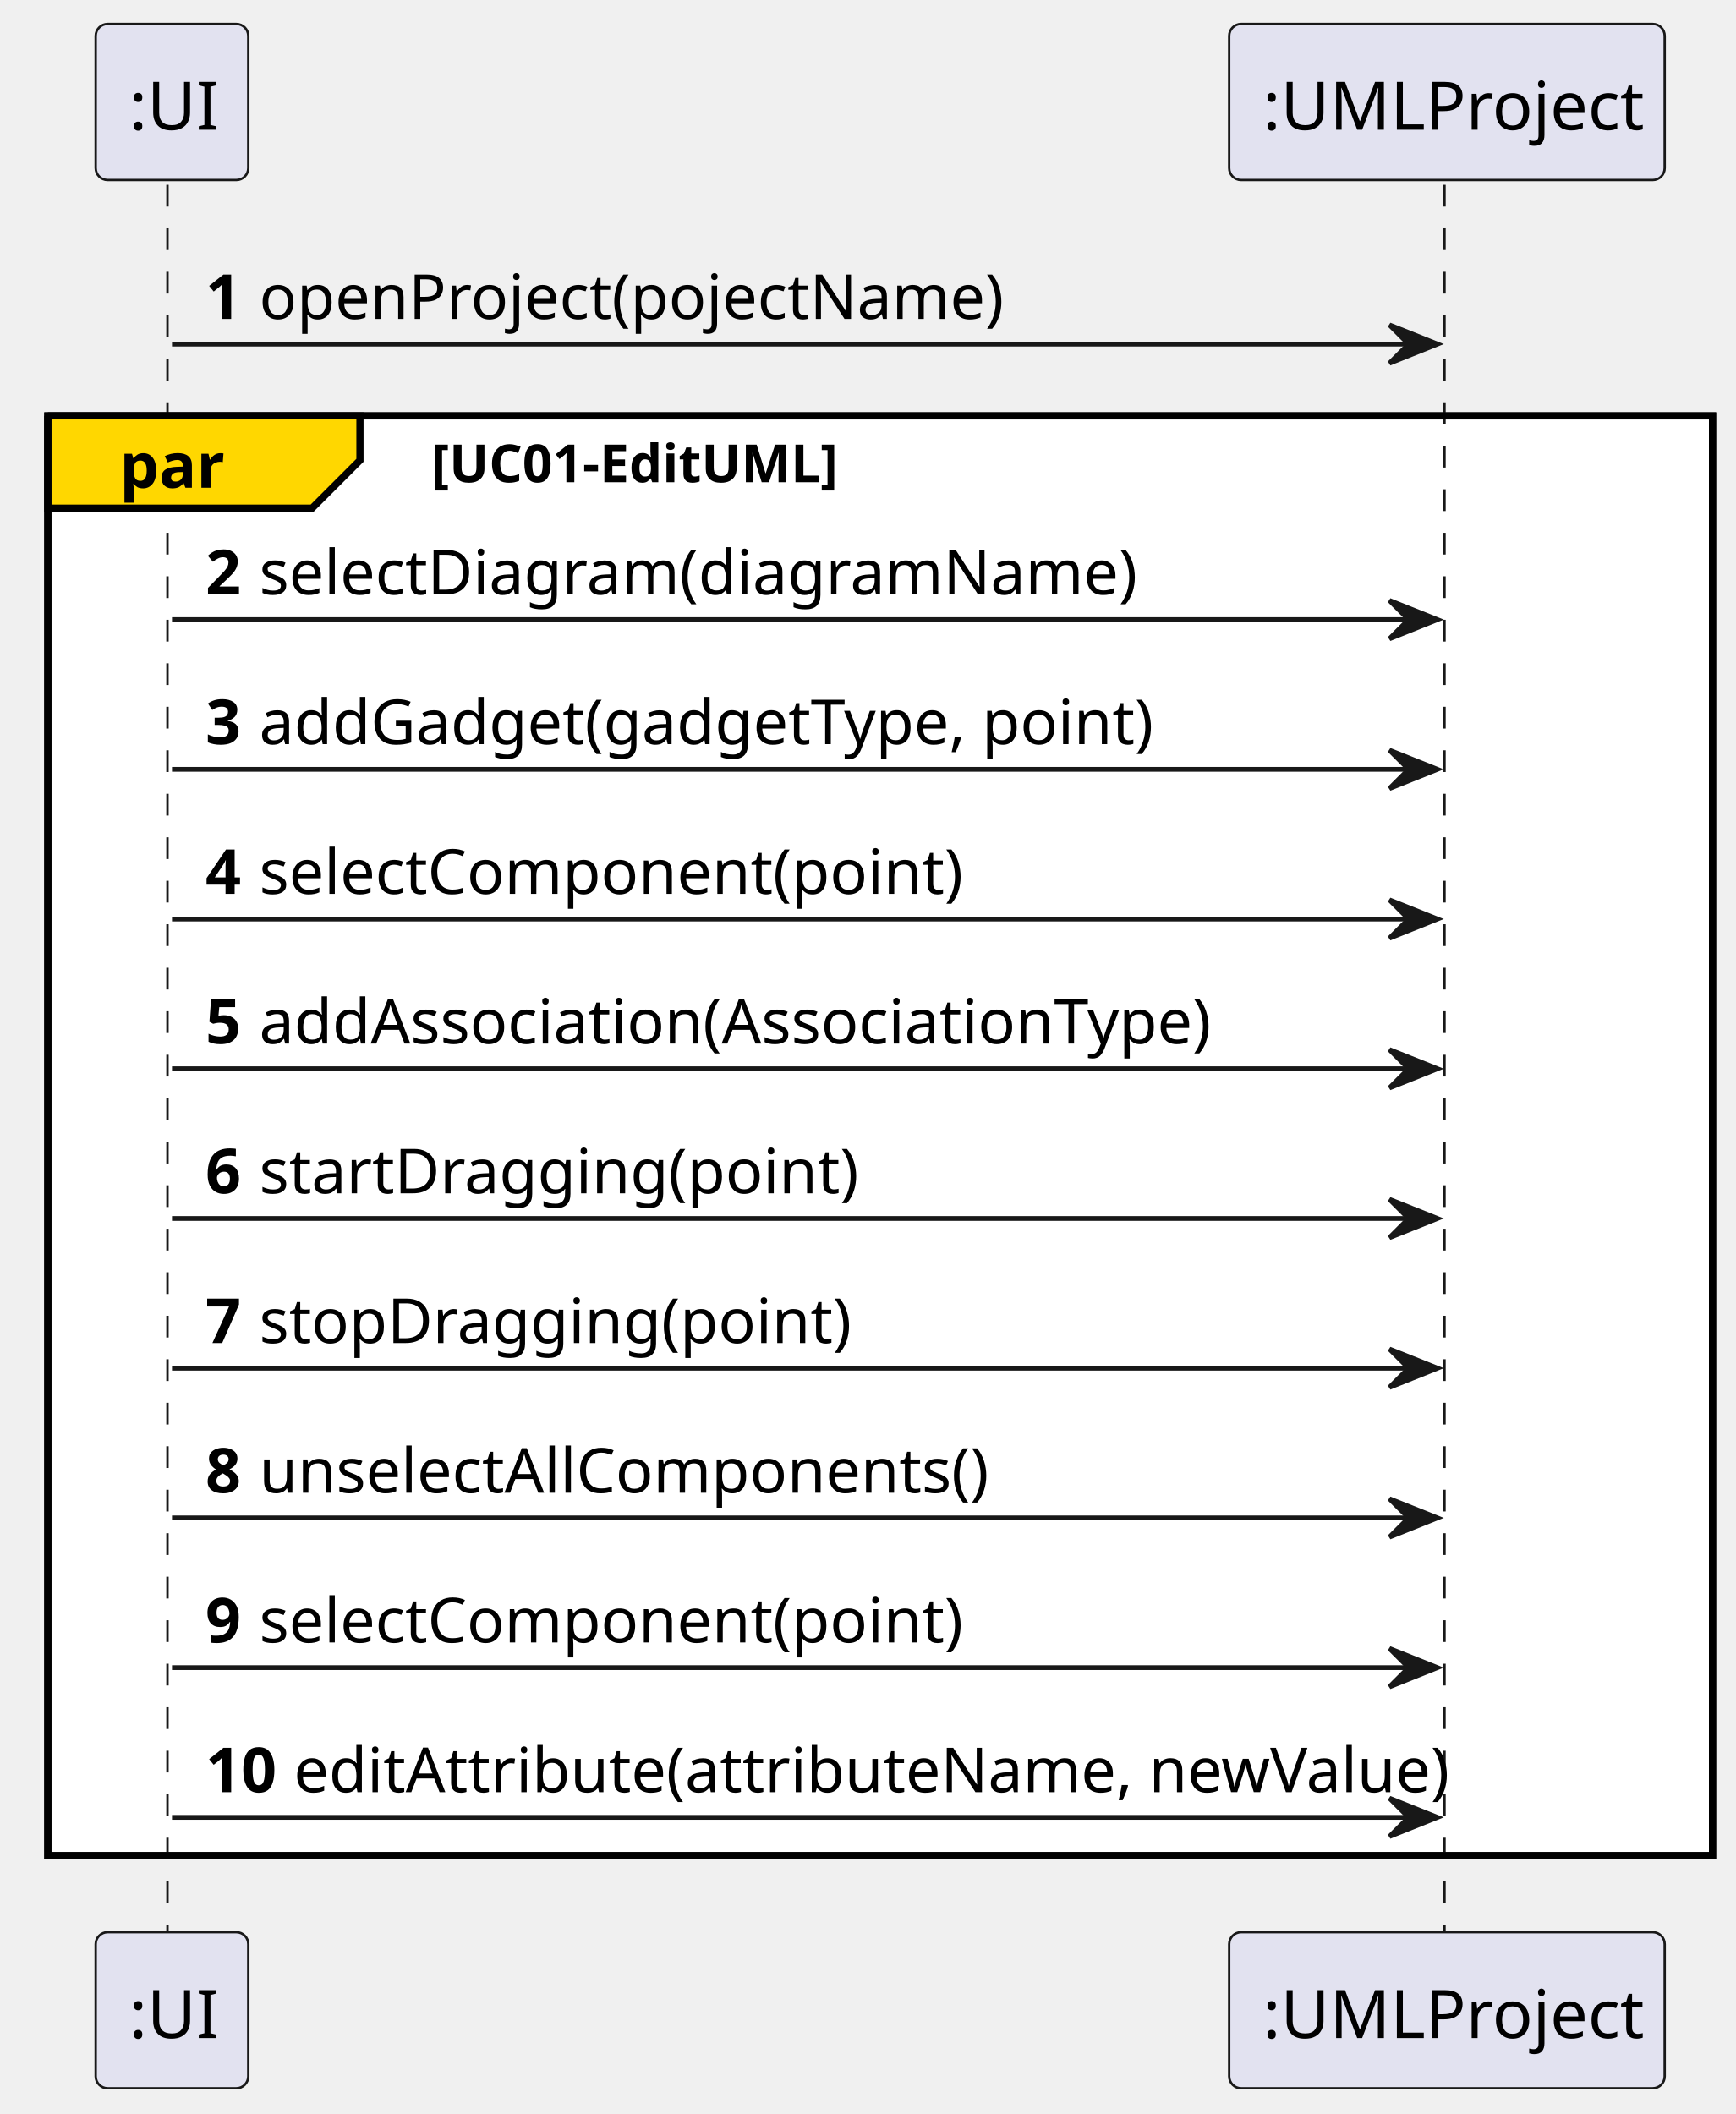
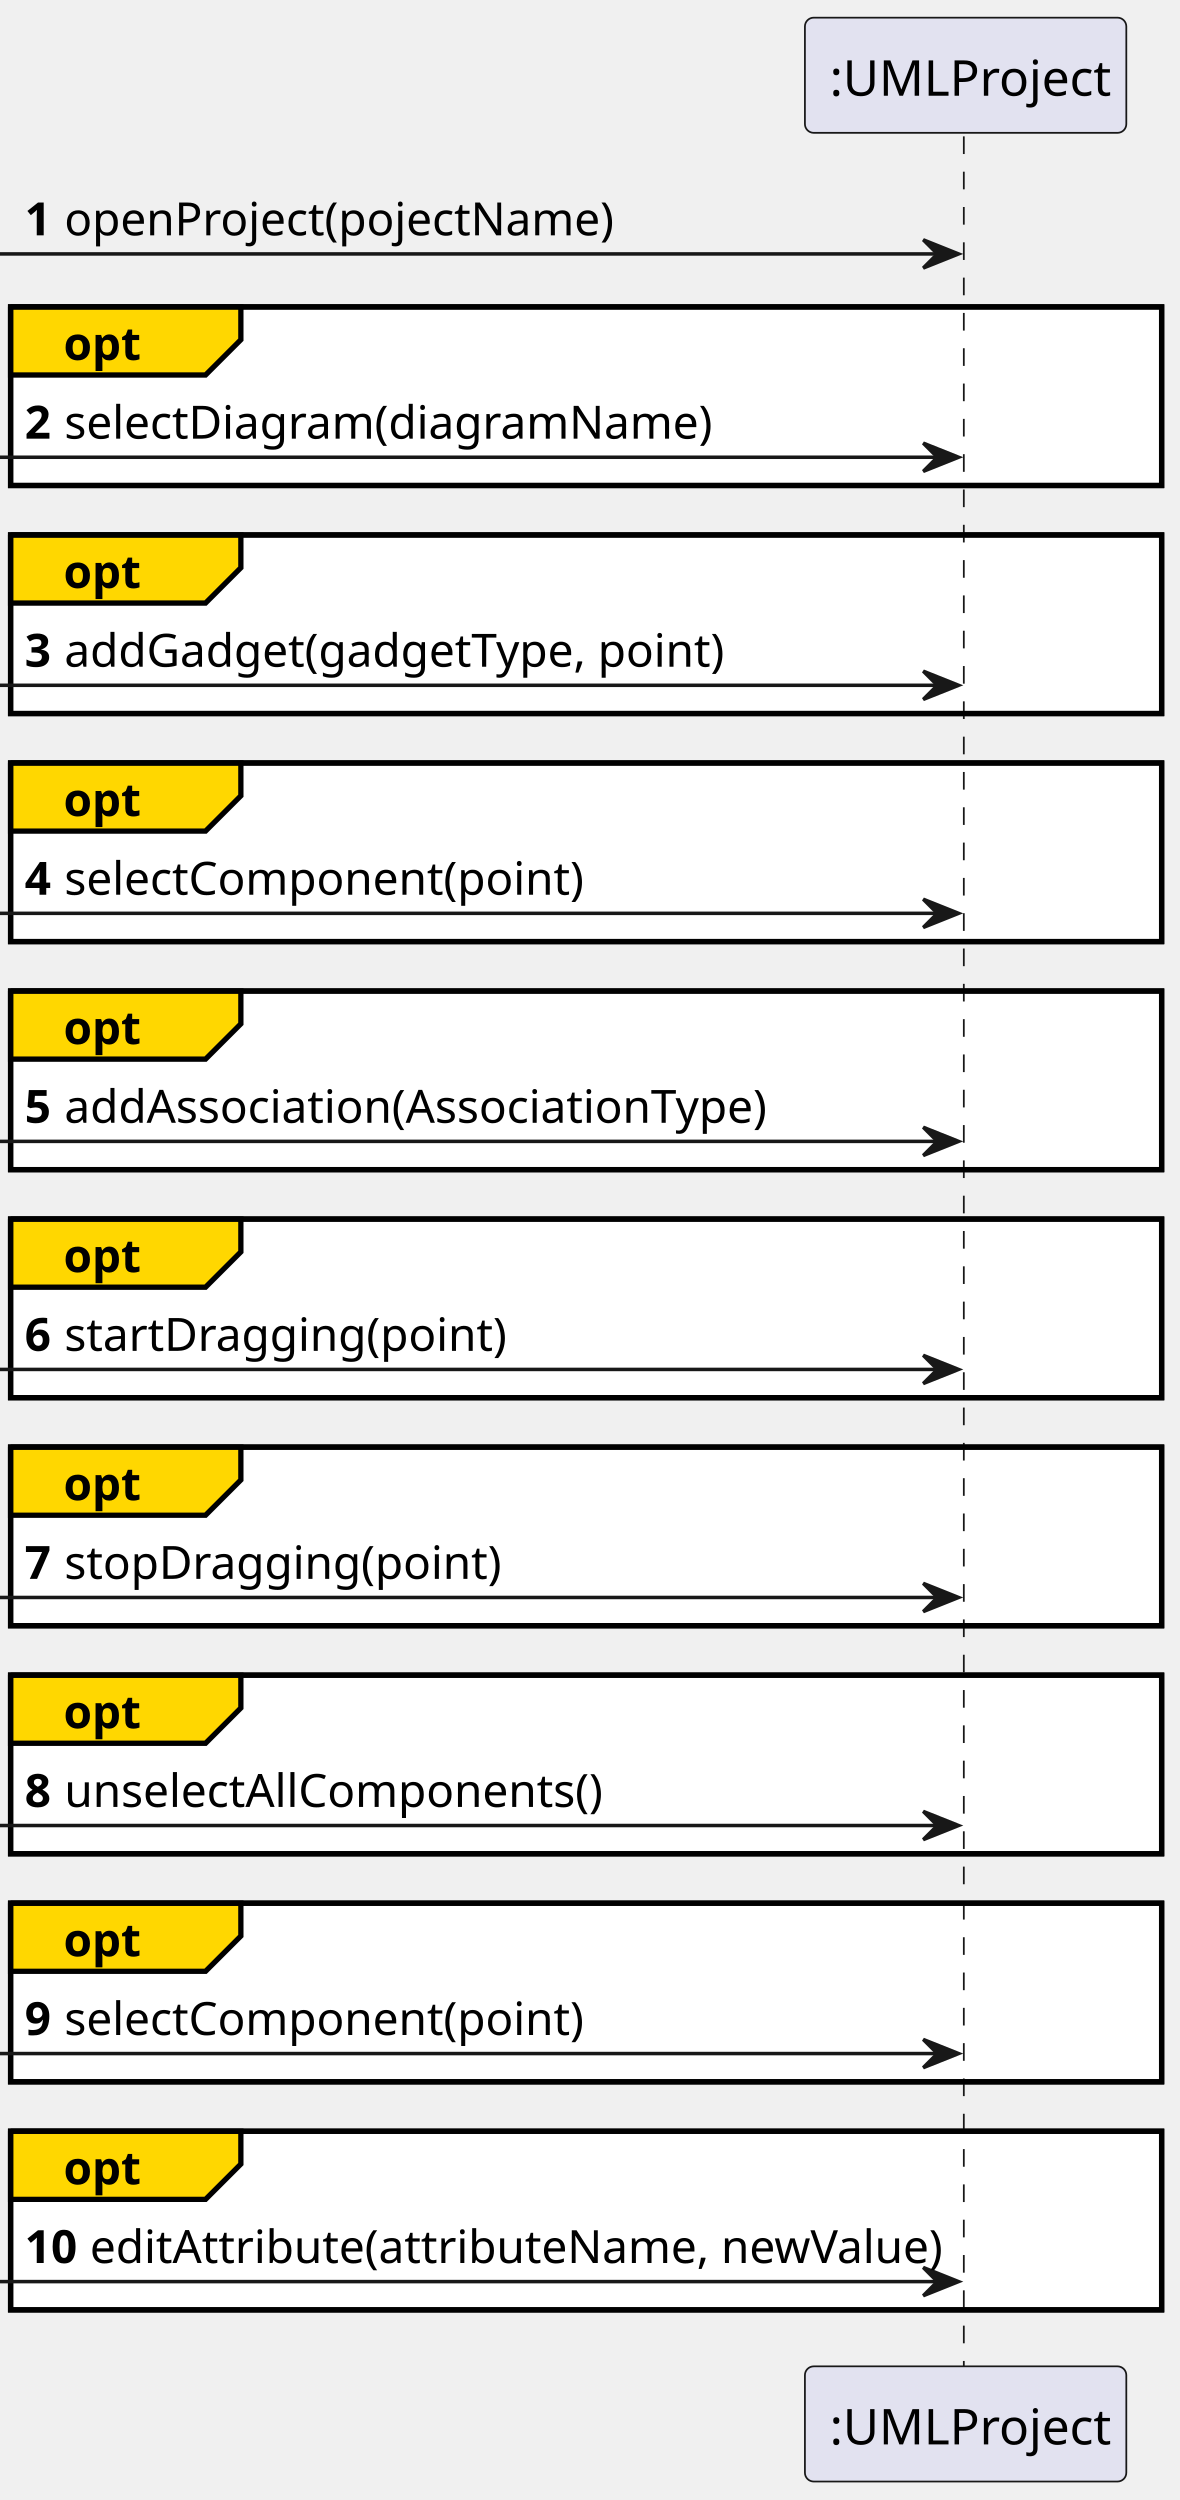
- <svg xmlns="http://www.w3.org/2000/svg" contentStyleType="text/css" height="486.2px" preserveAspectRatio="none" style="width:399px;height:486px;background:#FFFFFF;" version="1.1" viewBox="0 0 399 486" width="399.3px" zoomAndPan="magnify">
+ <svg xmlns="http://www.w3.org/2000/svg" contentStyleType="text/css" height="708px" preserveAspectRatio="none" style="width:334px;height:708px;background:#FFFFFF;" version="1.1" viewBox="0 0 334 708" width="334px" zoomAndPan="magnify">
  <defs />
  <g>
-     <rect fill="#FFFFFF" height="331.001" style="stroke:#000000;stroke-width:1.65;" width="382.709" x="11" y="95.603" />
-     <line style="stroke:#181818;stroke-width:0.55;stroke-dasharray:5.0,5.0;" x1="38.5" x2="38.5" y1="42.483" y2="445.305" />
-     <line style="stroke:#181818;stroke-width:0.55;stroke-dasharray:5.0,5.0;" x1="332.087" x2="332.087" y1="42.483" y2="445.305" />
-     <rect fill="#E2E2F0" height="35.883" rx="2.75" ry="2.75" style="stroke:#181818;stroke-width:0.55;" width="35.079" x="22" y="5.5" />
-     <text fill="#000000" font-family="sans-serif" font-size="15.4" lengthAdjust="spacing" textLength="19.679" x="29.7" y="29.818">:UI</text>
-     <rect fill="#E2E2F0" height="35.883" rx="2.75" ry="2.75" style="stroke:#181818;stroke-width:0.55;" width="35.079" x="22" y="444.204" />
-     <text fill="#000000" font-family="sans-serif" font-size="15.4" lengthAdjust="spacing" textLength="19.679" x="29.7" y="468.523">:UI</text>
-     <rect fill="#E2E2F0" height="35.883" rx="2.75" ry="2.75" style="stroke:#181818;stroke-width:0.55;" width="100.123" x="282.587" y="5.5" />
-     <text fill="#000000" font-family="sans-serif" font-size="15.4" lengthAdjust="spacing" textLength="84.723" x="290.287" y="29.818">:UMLProject</text>
-     <rect fill="#E2E2F0" height="35.883" rx="2.75" ry="2.75" style="stroke:#181818;stroke-width:0.55;" width="100.123" x="282.587" y="444.204" />
-     <text fill="#000000" font-family="sans-serif" font-size="15.4" lengthAdjust="spacing" textLength="84.723" x="290.287" y="468.523">:UMLProject</text>
-     <polygon fill="#181818" points="319.448,74.703,330.448,79.103,319.448,83.503,323.848,79.103" style="stroke:#181818;stroke-width:1.1;" />
-     <line style="stroke:#181818;stroke-width:1.1;" x1="39.539" x2="326.048" y1="79.103" y2="79.103" />
-     <text fill="#000000" font-family="sans-serif" font-size="14.3" font-weight="bold" lengthAdjust="spacing" textLength="7.953" x="47.239" y="73.314">1</text>
-     <text fill="#000000" font-family="sans-serif" font-size="14.3" lengthAdjust="spacing" textLength="162.146" x="59.592" y="73.314">openProject(pojectName)</text>
-     <path d="M11,95.603 L82.753,95.603 L82.753,105.823 L71.753,116.823 L11,116.823 L11,95.603 " fill="#FFD700" style="stroke:#000000;stroke-width:1.65;" />
-     <rect fill="none" height="331.001" style="stroke:#000000;stroke-width:1.65;" width="382.709" x="11" y="95.603" />
-     <text fill="#000000" font-family="sans-serif" font-size="14.3" font-weight="bold" lengthAdjust="spacing" textLength="22.253" x="27.5" y="112.135">par</text>
-     <text fill="#000000" font-family="sans-serif" font-size="12.1" font-weight="bold" lengthAdjust="spacing" textLength="92.085" x="99.253" y="110.86">[UC01-EditUML]</text>
-     <polygon fill="#181818" points="319.448,138.044,330.448,142.444,319.448,146.844,323.848,142.444" style="stroke:#181818;stroke-width:1.1;" />
-     <line style="stroke:#181818;stroke-width:1.1;" x1="39.539" x2="326.048" y1="142.444" y2="142.444" />
-     <text fill="#000000" font-family="sans-serif" font-size="14.3" font-weight="bold" lengthAdjust="spacing" textLength="7.953" x="47.239" y="136.655">2</text>
-     <text fill="#000000" font-family="sans-serif" font-size="14.3" lengthAdjust="spacing" textLength="190.725" x="59.592" y="136.655">selectDiagram(diagramName)</text>
-     <polygon fill="#181818" points="319.448,172.464,330.448,176.864,319.448,181.264,323.848,176.864" style="stroke:#181818;stroke-width:1.1;" />
-     <line style="stroke:#181818;stroke-width:1.1;" x1="39.539" x2="326.048" y1="176.864" y2="176.864" />
-     <text fill="#000000" font-family="sans-serif" font-size="14.3" font-weight="bold" lengthAdjust="spacing" textLength="7.953" x="47.239" y="171.075">3</text>
-     <text fill="#000000" font-family="sans-serif" font-size="14.3" lengthAdjust="spacing" textLength="194.775" x="59.592" y="171.075">addGadget(gadgetType, point)</text>
-     <polygon fill="#181818" points="319.448,206.884,330.448,211.284,319.448,215.684,323.848,211.284" style="stroke:#181818;stroke-width:1.1;" />
-     <line style="stroke:#181818;stroke-width:1.1;" x1="39.539" x2="326.048" y1="211.284" y2="211.284" />
-     <text fill="#000000" font-family="sans-serif" font-size="14.3" font-weight="bold" lengthAdjust="spacing" textLength="7.953" x="47.239" y="205.495">4</text>
-     <text fill="#000000" font-family="sans-serif" font-size="14.3" lengthAdjust="spacing" textLength="151.819" x="59.592" y="205.495">selectComponent(point)</text>
-     <polygon fill="#181818" points="319.448,241.304,330.448,245.704,319.448,250.104,323.848,245.704" style="stroke:#181818;stroke-width:1.1;" />
-     <line style="stroke:#181818;stroke-width:1.1;" x1="39.539" x2="326.048" y1="245.704" y2="245.704" />
-     <text fill="#000000" font-family="sans-serif" font-size="14.3" font-weight="bold" lengthAdjust="spacing" textLength="7.953" x="47.239" y="239.915">5</text>
-     <text fill="#000000" font-family="sans-serif" font-size="14.3" lengthAdjust="spacing" textLength="211.428" x="59.592" y="239.915">addAssociation(AssociationType)</text>
-     <polygon fill="#181818" points="319.448,275.724,330.448,280.124,319.448,284.524,323.848,280.124" style="stroke:#181818;stroke-width:1.1;" />
-     <line style="stroke:#181818;stroke-width:1.1;" x1="39.539" x2="326.048" y1="280.124" y2="280.124" />
-     <text fill="#000000" font-family="sans-serif" font-size="14.3" font-weight="bold" lengthAdjust="spacing" textLength="7.953" x="47.239" y="274.335">6</text>
-     <text fill="#000000" font-family="sans-serif" font-size="14.3" lengthAdjust="spacing" textLength="126.375" x="59.592" y="274.335">startDragging(point)</text>
-     <polygon fill="#181818" points="319.448,310.144,330.448,314.544,319.448,318.944,323.848,314.544" style="stroke:#181818;stroke-width:1.1;" />
-     <line style="stroke:#181818;stroke-width:1.1;" x1="39.539" x2="326.048" y1="314.544" y2="314.544" />
-     <text fill="#000000" font-family="sans-serif" font-size="14.3" font-weight="bold" lengthAdjust="spacing" textLength="7.953" x="47.239" y="308.755">7</text>
-     <text fill="#000000" font-family="sans-serif" font-size="14.3" lengthAdjust="spacing" textLength="125.593" x="59.592" y="308.755">stopDragging(point)</text>
-     <polygon fill="#181818" points="319.448,344.564,330.448,348.964,319.448,353.364,323.848,348.964" style="stroke:#181818;stroke-width:1.1;" />
-     <line style="stroke:#181818;stroke-width:1.1;" x1="39.539" x2="326.048" y1="348.964" y2="348.964" />
-     <text fill="#000000" font-family="sans-serif" font-size="14.3" font-weight="bold" lengthAdjust="spacing" textLength="7.953" x="47.239" y="343.175">8</text>
-     <text fill="#000000" font-family="sans-serif" font-size="14.3" lengthAdjust="spacing" textLength="159.758" x="59.592" y="343.175">unselectAllComponents()</text>
-     <polygon fill="#181818" points="319.448,378.984,330.448,383.384,319.448,387.784,323.848,383.384" style="stroke:#181818;stroke-width:1.1;" />
-     <line style="stroke:#181818;stroke-width:1.1;" x1="39.539" x2="326.048" y1="383.384" y2="383.384" />
-     <text fill="#000000" font-family="sans-serif" font-size="14.3" font-weight="bold" lengthAdjust="spacing" textLength="7.953" x="47.239" y="377.595">9</text>
-     <text fill="#000000" font-family="sans-serif" font-size="14.3" lengthAdjust="spacing" textLength="151.819" x="59.592" y="377.595">selectComponent(point)</text>
-     <polygon fill="#181818" points="319.448,413.404,330.448,417.805,319.448,422.204,323.848,417.805" style="stroke:#181818;stroke-width:1.1;" />
-     <line style="stroke:#181818;stroke-width:1.1;" x1="39.539" x2="326.048" y1="417.805" y2="417.805" />
-     <text fill="#000000" font-family="sans-serif" font-size="14.3" font-weight="bold" lengthAdjust="spacing" textLength="15.906" x="47.239" y="412.015">10</text>
-     <text fill="#000000" font-family="sans-serif" font-size="14.3" lengthAdjust="spacing" textLength="246.403" x="67.545" y="412.015">editAttribute(attributeName, newValue)</text>
+     <rect fill="#FFFFFF" height="50.582" style="stroke:#000000;stroke-width:1.5;" width="325.973" x="3" y="86.912" />
+     <rect fill="#FFFFFF" height="50.582" style="stroke:#000000;stroke-width:1.5;" width="325.973" x="3" y="151.494" />
+     <rect fill="#FFFFFF" height="50.582" style="stroke:#000000;stroke-width:1.5;" width="325.973" x="3" y="216.076" />
+     <rect fill="#FFFFFF" height="50.582" style="stroke:#000000;stroke-width:1.5;" width="325.973" x="3" y="280.658" />
+     <rect fill="#FFFFFF" height="50.582" style="stroke:#000000;stroke-width:1.5;" width="325.973" x="3" y="345.24" />
+     <rect fill="#FFFFFF" height="50.582" style="stroke:#000000;stroke-width:1.5;" width="325.973" x="3" y="409.822" />
+     <rect fill="#FFFFFF" height="50.582" style="stroke:#000000;stroke-width:1.5;" width="325.973" x="3" y="474.404" />
+     <rect fill="#FFFFFF" height="50.582" style="stroke:#000000;stroke-width:1.5;" width="325.973" x="3" y="538.986" />
+     <rect fill="#FFFFFF" height="50.582" style="stroke:#000000;stroke-width:1.5;" width="325.973" x="3" y="603.568" />
+     <line style="stroke:#181818;stroke-width:0.5;stroke-dasharray:5.0,5.0;" x1="272.952" x2="272.952" y1="38.621" y2="671.15" />
+     <rect fill="#E2E2F0" height="32.621" rx="2.5" ry="2.5" style="stroke:#181818;stroke-width:0.5;" width="91.02" x="227.952" y="5" />
+     <text fill="#000000" font-family="sans-serif" font-size="14" lengthAdjust="spacing" textLength="77.02" x="234.952" y="27.107">:UMLProject</text>
+     <rect fill="#E2E2F0" height="32.621" rx="2.5" ry="2.5" style="stroke:#181818;stroke-width:0.5;" width="91.02" x="227.952" y="670.15" />
+     <text fill="#000000" font-family="sans-serif" font-size="14" lengthAdjust="spacing" textLength="77.02" x="234.952" y="692.258">:UMLProject</text>
+     <polygon fill="#181818" points="261.462,67.912,271.462,71.912,261.462,75.912,265.462,71.912" style="stroke:#181818;stroke-width:1.0;" />
+     <line style="stroke:#181818;stroke-width:1.0;" x1="0" x2="267.462" y1="71.912" y2="71.912" />
+     <text fill="#000000" font-family="sans-serif" font-size="13" font-weight="bold" lengthAdjust="spacing" textLength="7.23" x="7" y="66.649">1</text>
+     <text fill="#000000" font-family="sans-serif" font-size="13" lengthAdjust="spacing" textLength="147.405" x="18.23" y="66.649">openProject(pojectName)</text>
+     <path d="M3,86.912 L68.211,86.912 L68.211,96.203 L58.211,106.203 L3,106.203 L3,86.912 " fill="#FFD700" style="stroke:#000000;stroke-width:1.5;" />
+     <rect fill="none" height="50.582" style="stroke:#000000;stroke-width:1.5;" width="325.973" x="3" y="86.912" />
+     <text fill="#000000" font-family="sans-serif" font-size="13" font-weight="bold" lengthAdjust="spacing" textLength="20.211" x="18" y="101.94">opt</text>
+     <polygon fill="#181818" points="261.462,125.494,271.462,129.494,261.462,133.494,265.462,129.494" style="stroke:#181818;stroke-width:1.0;" />
+     <line style="stroke:#181818;stroke-width:1.0;" x1="0" x2="267.462" y1="129.494" y2="129.494" />
+     <text fill="#000000" font-family="sans-serif" font-size="13" font-weight="bold" lengthAdjust="spacing" textLength="7.23" x="7" y="124.231">2</text>
+     <text fill="#000000" font-family="sans-serif" font-size="13" lengthAdjust="spacing" textLength="173.386" x="18.23" y="124.231">selectDiagram(diagramName)</text>
+     <path d="M3,151.494 L68.211,151.494 L68.211,160.785 L58.211,170.785 L3,170.785 L3,151.494 " fill="#FFD700" style="stroke:#000000;stroke-width:1.5;" />
+     <rect fill="none" height="50.582" style="stroke:#000000;stroke-width:1.5;" width="325.973" x="3" y="151.494" />
+     <text fill="#000000" font-family="sans-serif" font-size="13" font-weight="bold" lengthAdjust="spacing" textLength="20.211" x="18" y="166.523">opt</text>
+     <polygon fill="#181818" points="261.462,190.076,271.462,194.076,261.462,198.076,265.462,194.076" style="stroke:#181818;stroke-width:1.0;" />
+     <line style="stroke:#181818;stroke-width:1.0;" x1="0" x2="267.462" y1="194.076" y2="194.076" />
+     <text fill="#000000" font-family="sans-serif" font-size="13" font-weight="bold" lengthAdjust="spacing" textLength="7.23" x="7" y="188.814">3</text>
+     <text fill="#000000" font-family="sans-serif" font-size="13" lengthAdjust="spacing" textLength="177.068" x="18.23" y="188.814">addGadget(gadgetType, point)</text>
+     <path d="M3,216.076 L68.211,216.076 L68.211,225.367 L58.211,235.367 L3,235.367 L3,216.076 " fill="#FFD700" style="stroke:#000000;stroke-width:1.5;" />
+     <rect fill="none" height="50.582" style="stroke:#000000;stroke-width:1.5;" width="325.973" x="3" y="216.076" />
+     <text fill="#000000" font-family="sans-serif" font-size="13" font-weight="bold" lengthAdjust="spacing" textLength="20.211" x="18" y="231.105">opt</text>
+     <polygon fill="#181818" points="261.462,254.658,271.462,258.658,261.462,262.658,265.462,258.658" style="stroke:#181818;stroke-width:1.0;" />
+     <line style="stroke:#181818;stroke-width:1.0;" x1="0" x2="267.462" y1="258.658" y2="258.658" />
+     <text fill="#000000" font-family="sans-serif" font-size="13" font-weight="bold" lengthAdjust="spacing" textLength="7.23" x="7" y="253.395">4</text>
+     <text fill="#000000" font-family="sans-serif" font-size="13" lengthAdjust="spacing" textLength="138.017" x="18.23" y="253.395">selectComponent(point)</text>
+     <path d="M3,280.658 L68.211,280.658 L68.211,289.949 L58.211,299.949 L3,299.949 L3,280.658 " fill="#FFD700" style="stroke:#000000;stroke-width:1.5;" />
+     <rect fill="none" height="50.582" style="stroke:#000000;stroke-width:1.5;" width="325.973" x="3" y="280.658" />
+     <text fill="#000000" font-family="sans-serif" font-size="13" font-weight="bold" lengthAdjust="spacing" textLength="20.211" x="18" y="295.687">opt</text>
+     <polygon fill="#181818" points="261.462,319.24,271.462,323.24,261.462,327.24,265.462,323.24" style="stroke:#181818;stroke-width:1.0;" />
+     <line style="stroke:#181818;stroke-width:1.0;" x1="0" x2="267.462" y1="323.24" y2="323.24" />
+     <text fill="#000000" font-family="sans-serif" font-size="13" font-weight="bold" lengthAdjust="spacing" textLength="7.23" x="7" y="317.978">5</text>
+     <text fill="#000000" font-family="sans-serif" font-size="13" lengthAdjust="spacing" textLength="192.207" x="18.23" y="317.978">addAssociation(AssociationType)</text>
+     <path d="M3,345.24 L68.211,345.24 L68.211,354.531 L58.211,364.531 L3,364.531 L3,345.24 " fill="#FFD700" style="stroke:#000000;stroke-width:1.5;" />
+     <rect fill="none" height="50.582" style="stroke:#000000;stroke-width:1.5;" width="325.973" x="3" y="345.24" />
+     <text fill="#000000" font-family="sans-serif" font-size="13" font-weight="bold" lengthAdjust="spacing" textLength="20.211" x="18" y="360.269">opt</text>
+     <polygon fill="#181818" points="261.462,383.822,271.462,387.822,261.462,391.822,265.462,387.822" style="stroke:#181818;stroke-width:1.0;" />
+     <line style="stroke:#181818;stroke-width:1.0;" x1="0" x2="267.462" y1="387.822" y2="387.822" />
+     <text fill="#000000" font-family="sans-serif" font-size="13" font-weight="bold" lengthAdjust="spacing" textLength="7.23" x="7" y="382.56">6</text>
+     <text fill="#000000" font-family="sans-serif" font-size="13" lengthAdjust="spacing" textLength="114.886" x="18.23" y="382.56">startDragging(point)</text>
+     <path d="M3,409.822 L68.211,409.822 L68.211,419.113 L58.211,429.113 L3,429.113 L3,409.822 " fill="#FFD700" style="stroke:#000000;stroke-width:1.5;" />
+     <rect fill="none" height="50.582" style="stroke:#000000;stroke-width:1.5;" width="325.973" x="3" y="409.822" />
+     <text fill="#000000" font-family="sans-serif" font-size="13" font-weight="bold" lengthAdjust="spacing" textLength="20.211" x="18" y="424.851">opt</text>
+     <polygon fill="#181818" points="261.462,448.404,271.462,452.404,261.462,456.404,265.462,452.404" style="stroke:#181818;stroke-width:1.0;" />
+     <line style="stroke:#181818;stroke-width:1.0;" x1="0" x2="267.462" y1="452.404" y2="452.404" />
+     <text fill="#000000" font-family="sans-serif" font-size="13" font-weight="bold" lengthAdjust="spacing" textLength="7.23" x="7" y="447.142">7</text>
+     <text fill="#000000" font-family="sans-serif" font-size="13" lengthAdjust="spacing" textLength="114.175" x="18.23" y="447.142">stopDragging(point)</text>
+     <path d="M3,474.404 L68.211,474.404 L68.211,483.695 L58.211,493.695 L3,493.695 L3,474.404 " fill="#FFD700" style="stroke:#000000;stroke-width:1.5;" />
+     <rect fill="none" height="50.582" style="stroke:#000000;stroke-width:1.5;" width="325.973" x="3" y="474.404" />
+     <text fill="#000000" font-family="sans-serif" font-size="13" font-weight="bold" lengthAdjust="spacing" textLength="20.211" x="18" y="489.433">opt</text>
+     <polygon fill="#181818" points="261.462,512.986,271.462,516.986,261.462,520.986,265.462,516.986" style="stroke:#181818;stroke-width:1.0;" />
+     <line style="stroke:#181818;stroke-width:1.0;" x1="0" x2="267.462" y1="516.986" y2="516.986" />
+     <text fill="#000000" font-family="sans-serif" font-size="13" font-weight="bold" lengthAdjust="spacing" textLength="7.23" x="7" y="511.724">8</text>
+     <text fill="#000000" font-family="sans-serif" font-size="13" lengthAdjust="spacing" textLength="145.234" x="18.23" y="511.724">unselectAllComponents()</text>
+     <path d="M3,538.986 L68.211,538.986 L68.211,548.277 L58.211,558.277 L3,558.277 L3,538.986 " fill="#FFD700" style="stroke:#000000;stroke-width:1.5;" />
+     <rect fill="none" height="50.582" style="stroke:#000000;stroke-width:1.5;" width="325.973" x="3" y="538.986" />
+     <text fill="#000000" font-family="sans-serif" font-size="13" font-weight="bold" lengthAdjust="spacing" textLength="20.211" x="18" y="554.015">opt</text>
+     <polygon fill="#181818" points="261.462,577.568,271.462,581.568,261.462,585.568,265.462,581.568" style="stroke:#181818;stroke-width:1.0;" />
+     <line style="stroke:#181818;stroke-width:1.0;" x1="0" x2="267.462" y1="581.568" y2="581.568" />
+     <text fill="#000000" font-family="sans-serif" font-size="13" font-weight="bold" lengthAdjust="spacing" textLength="7.23" x="7" y="576.306">9</text>
+     <text fill="#000000" font-family="sans-serif" font-size="13" lengthAdjust="spacing" textLength="138.017" x="18.23" y="576.306">selectComponent(point)</text>
+     <path d="M3,603.568 L68.211,603.568 L68.211,612.859 L58.211,622.859 L3,622.859 L3,603.568 " fill="#FFD700" style="stroke:#000000;stroke-width:1.5;" />
+     <rect fill="none" height="50.582" style="stroke:#000000;stroke-width:1.5;" width="325.973" x="3" y="603.568" />
+     <text fill="#000000" font-family="sans-serif" font-size="13" font-weight="bold" lengthAdjust="spacing" textLength="20.211" x="18" y="618.597">opt</text>
+     <polygon fill="#181818" points="261.462,642.15,271.462,646.15,261.462,650.15,265.462,646.15" style="stroke:#181818;stroke-width:1.0;" />
+     <line style="stroke:#181818;stroke-width:1.0;" x1="0" x2="267.462" y1="646.15" y2="646.15" />
+     <text fill="#000000" font-family="sans-serif" font-size="13" font-weight="bold" lengthAdjust="spacing" textLength="14.46" x="7" y="640.888">10</text>
+     <text fill="#000000" font-family="sans-serif" font-size="13" lengthAdjust="spacing" textLength="224.002" x="25.46" y="640.888">editAttribute(attributeName, newValue)</text>
  </g>
</svg>
